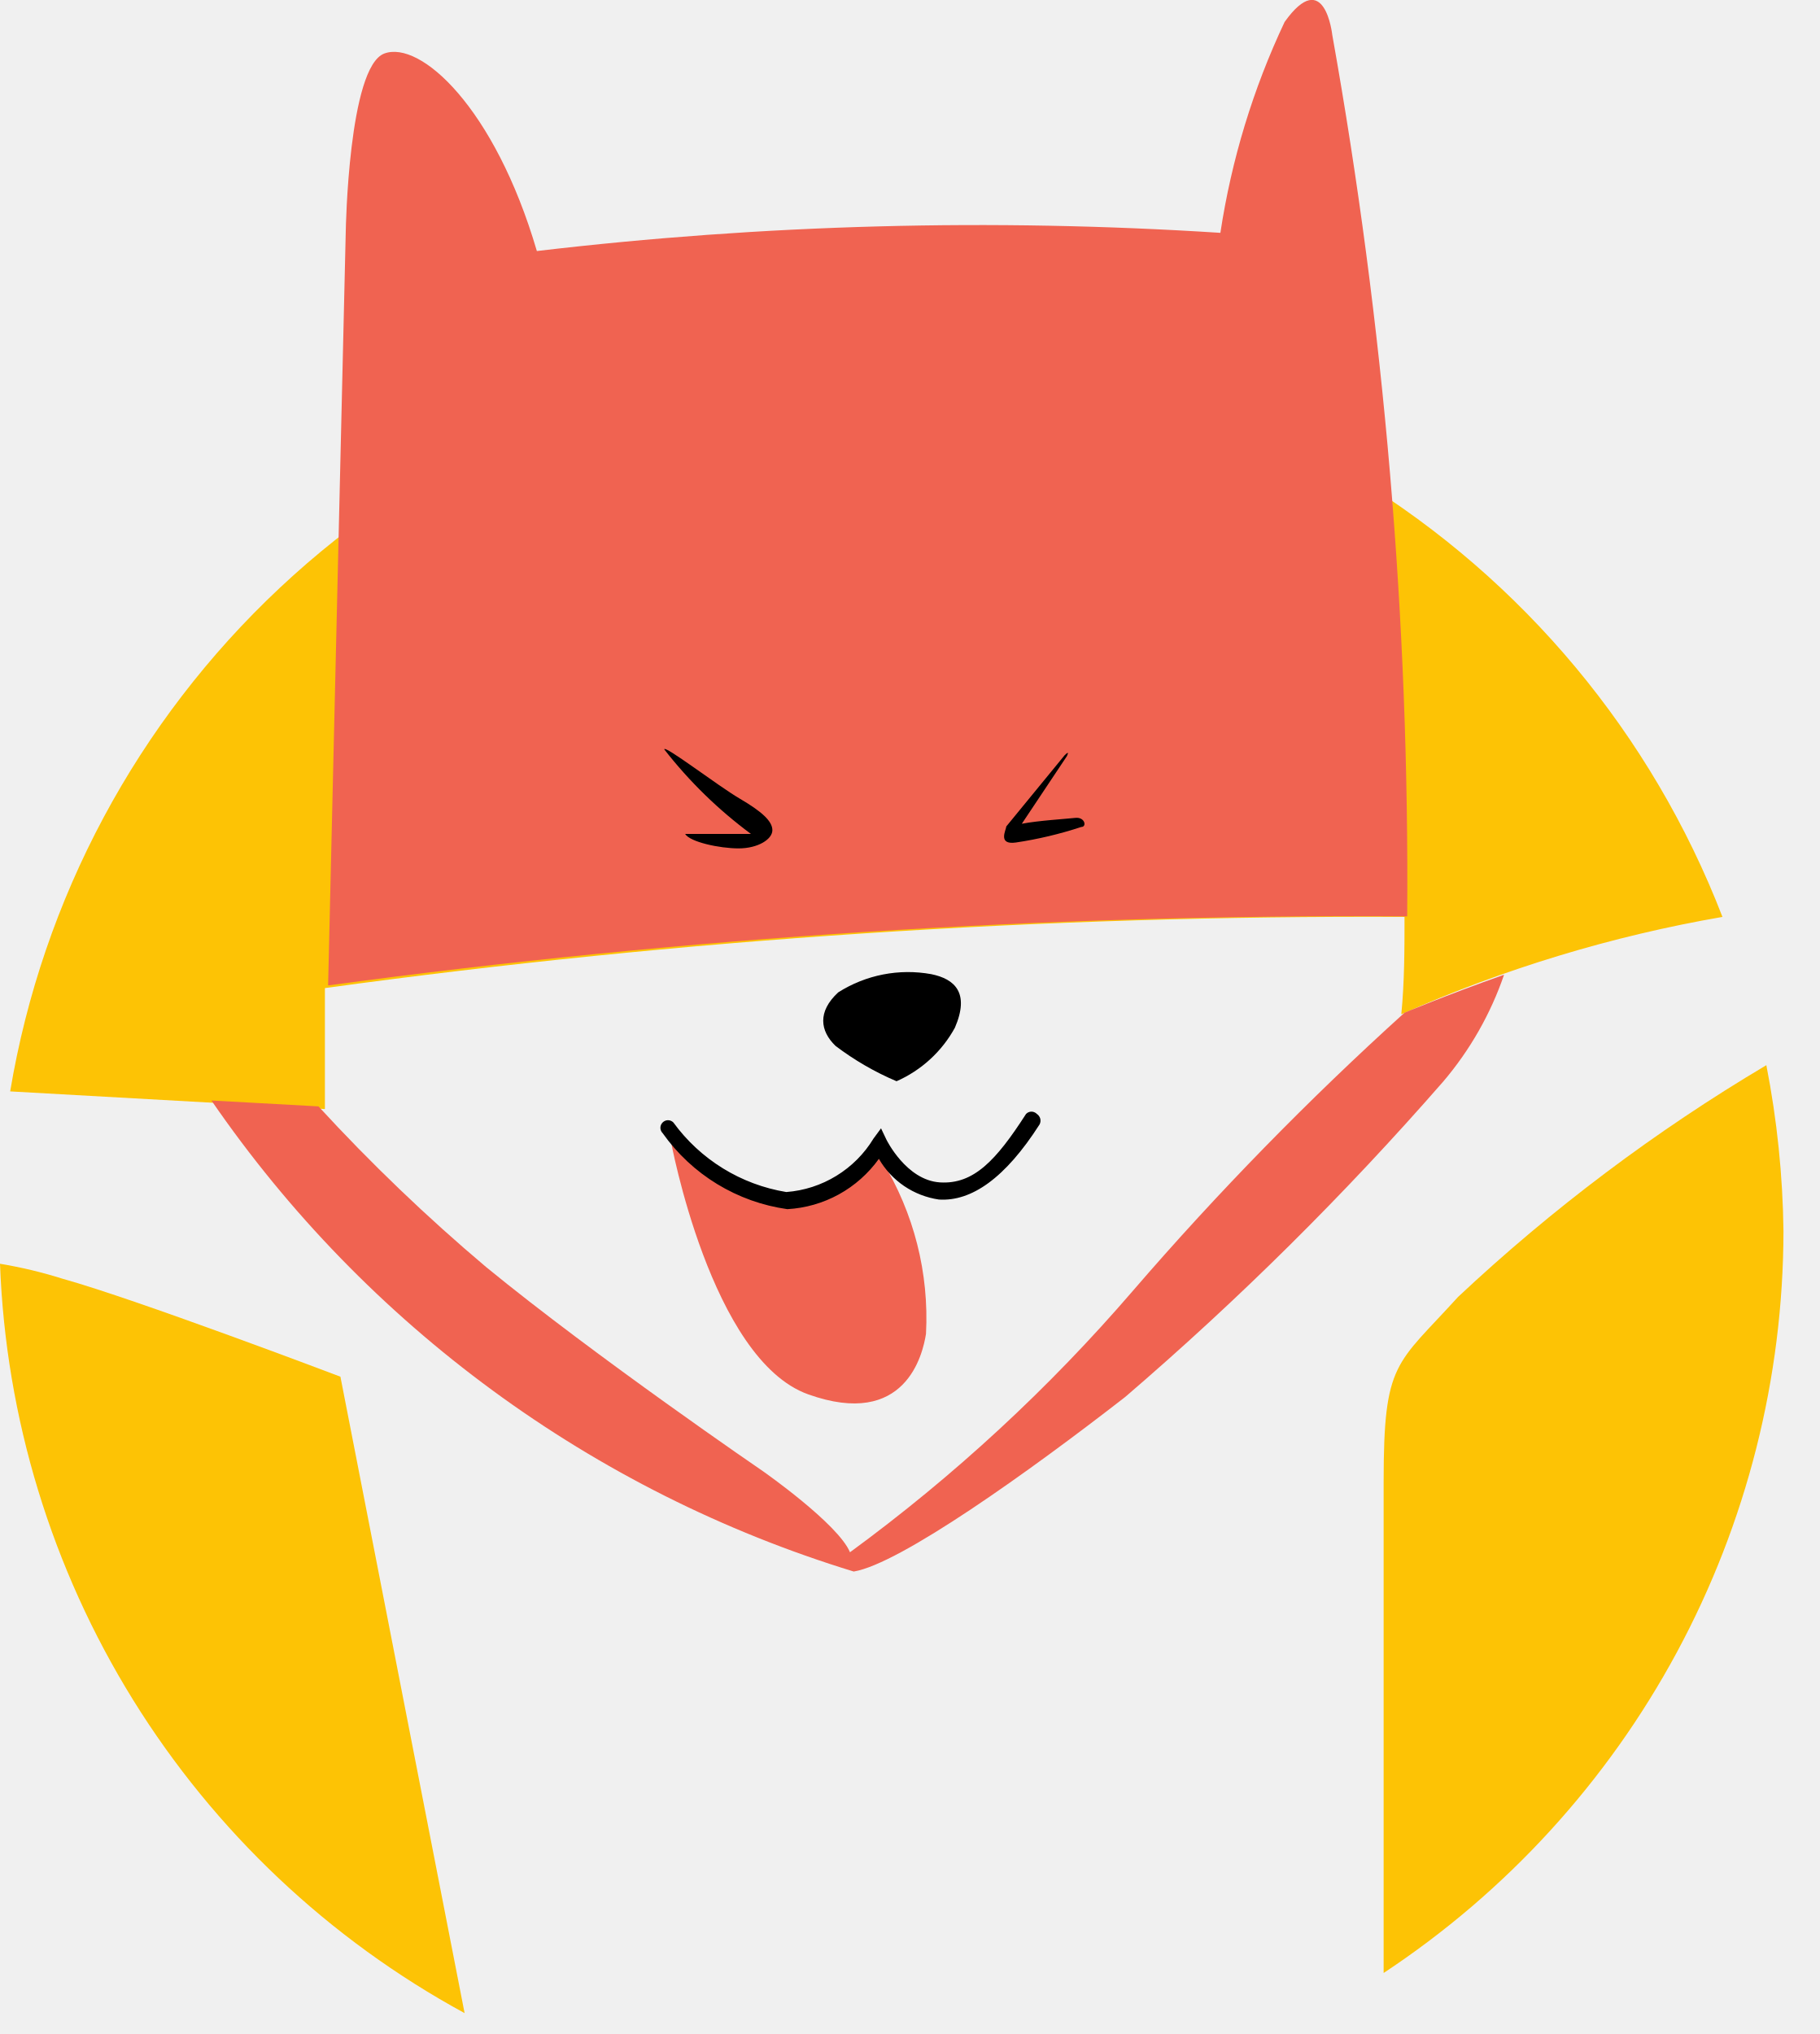
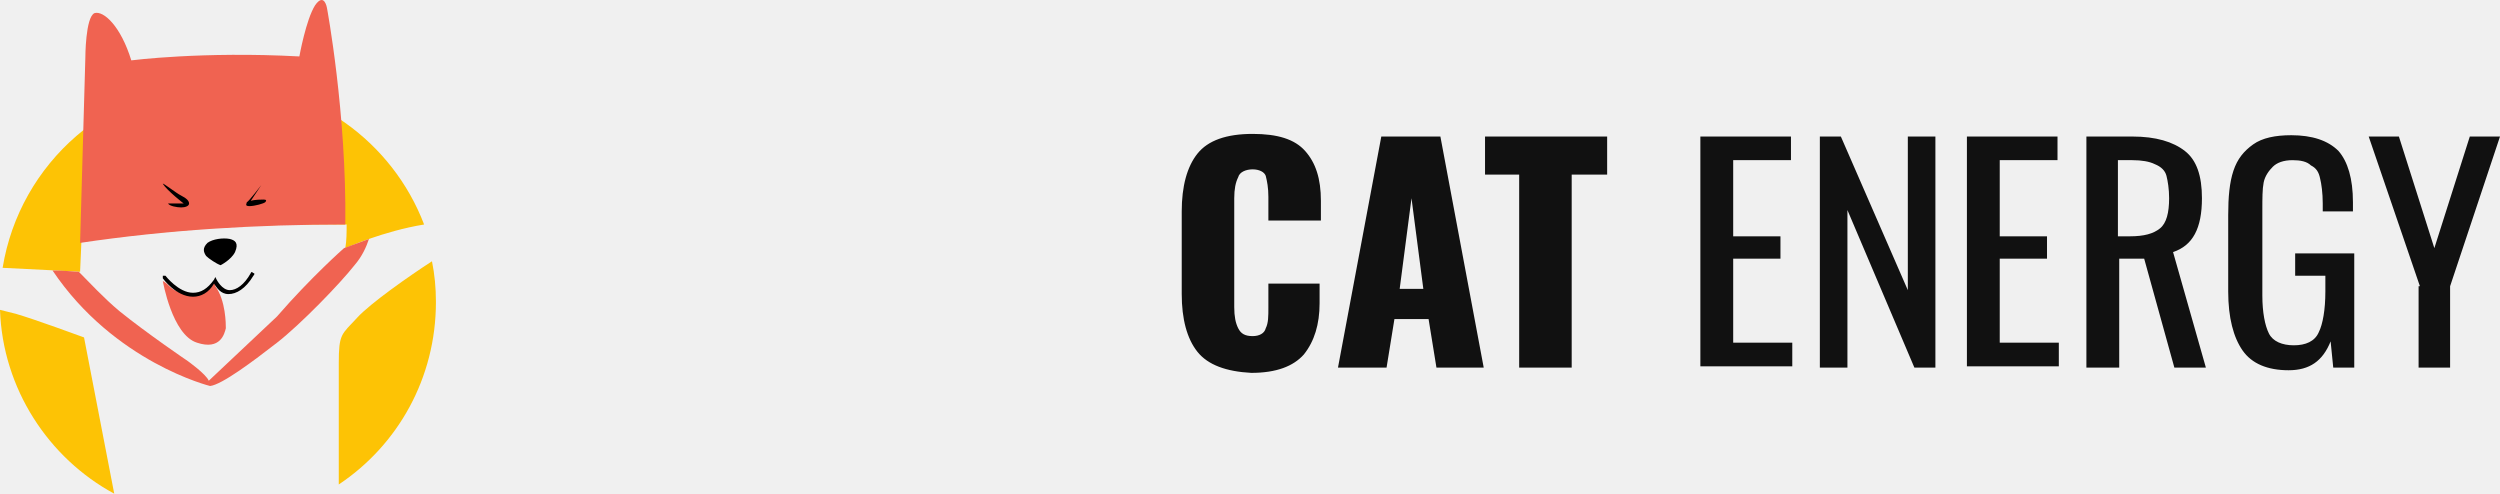
- <svg xmlns="http://www.w3.org/2000/svg" width="34" height="38" viewBox="0 0 34 38" fill="none">
-   <g clip-path="url(#clip0)">
-     <path d="M6.07 20.72V18.46C12.754 17.542 19.494 17.098 26.24 17.13C26.24 17.73 26.24 18.34 26.18 18.95C28.098 18.099 30.113 17.488 32.18 17.13C30.863 13.722 28.462 10.841 25.347 8.931C22.232 7.021 18.576 6.186 14.941 6.557C11.306 6.927 7.894 8.482 5.229 10.981C2.563 13.48 0.793 16.786 0.19 20.39L6.07 20.72Z" fill="#FDC305" />
-     <path d="M27.24 24.23C26.08 25.51 25.85 25.43 25.85 27.68C25.85 28.59 25.85 32.58 25.85 36.86C28.142 35.346 30.024 33.288 31.328 30.869C32.632 28.451 33.316 25.747 33.32 23C33.307 21.959 33.2 20.922 33 19.9C30.928 21.13 28.997 22.581 27.24 24.23Z" fill="#FDC305" />
-     <path d="M6.36 25.72C6.36 25.72 2.57 24.28 1.17 23.89C0.787 23.769 0.396 23.676 0 23.61C0.108 26.496 0.966 29.304 2.487 31.759C4.009 34.213 6.143 36.23 8.68 37.61L6.36 25.72Z" fill="#FDC305" />
-     <path d="M26.29 17.12C26.331 11.599 25.862 6.085 24.89 0.65C24.89 0.65 24.75 -0.64 24 0.41C23.411 1.658 23.007 2.985 22.8 4.35C18.542 4.076 14.268 4.19 10.03 4.69C9.24 2 7.85 0.75 7.18 1C6.51 1.25 6.46 4.31 6.46 4.31L6.13 18.41C12.811 17.506 19.548 17.075 26.29 17.12Z" fill="#F06351" />
-     <path d="M12.41 14C12.41 13.91 13.41 14.68 13.82 14.92C14.23 15.16 14.43 15.34 14.43 15.51C14.43 15.68 14.16 15.85 13.8 15.85C13.44 15.85 12.89 15.73 12.8 15.58H13.74H14.03C13.421 15.129 12.876 14.598 12.41 14Z" fill="black" />
-     <path d="M19.89 14.11L18.8 15.44C18.8 15.5 18.63 15.79 18.98 15.74C19.394 15.678 19.802 15.581 20.2 15.45C20.31 15.45 20.27 15.26 20.09 15.28C19.91 15.3 19.4 15.33 19.09 15.39L19.93 14.13C19.93 14.13 20 14 19.89 14.11Z" fill="black" />
-     <path d="M16.75 20.2C17.213 19.996 17.597 19.644 17.84 19.2C18.12 18.55 17.84 18.29 17.4 18.2C16.798 18.09 16.177 18.212 15.66 18.54C15.27 18.9 15.32 19.26 15.61 19.54C15.961 19.806 16.344 20.028 16.75 20.2Z" fill="black" />
-     <path d="M16.35 21.45C16.238 21.678 16.082 21.883 15.89 22.05C15.605 22.279 15.255 22.412 14.89 22.43C14.364 22.472 13.841 22.319 13.42 22C13.222 21.881 13.044 21.732 12.89 21.56C12.79 21.449 12.667 21.36 12.53 21.3C12.53 21.3 13.28 25.4 15.1 26.05C16.92 26.7 17.24 25.3 17.3 24.92C17.36 23.785 17.074 22.659 16.48 21.69C16.46 21.38 16.45 21.58 16.35 21.45Z" fill="#F06351" />
-     <path d="M14.71 22.59C14.245 22.525 13.799 22.365 13.398 22.121C12.998 21.877 12.651 21.553 12.38 21.17C12.367 21.157 12.356 21.141 12.349 21.124C12.342 21.107 12.338 21.089 12.338 21.07C12.338 21.051 12.342 21.033 12.349 21.016C12.356 20.999 12.367 20.983 12.38 20.97C12.393 20.957 12.409 20.946 12.426 20.939C12.443 20.932 12.461 20.928 12.48 20.928C12.499 20.928 12.517 20.932 12.534 20.939C12.551 20.946 12.567 20.957 12.58 20.97C13.085 21.664 13.843 22.131 14.69 22.27C15.022 22.245 15.343 22.141 15.626 21.967C15.91 21.793 16.148 21.554 16.32 21.27L16.46 21.08L16.56 21.29C16.56 21.29 16.93 22.05 17.56 22.09C18.19 22.13 18.61 21.68 19.17 20.81C19.183 20.797 19.199 20.786 19.216 20.779C19.233 20.772 19.251 20.768 19.27 20.768C19.289 20.768 19.307 20.772 19.324 20.779C19.341 20.786 19.357 20.797 19.37 20.81C19.402 20.831 19.425 20.863 19.435 20.9C19.444 20.937 19.439 20.977 19.42 21.01C18.78 22.01 18.15 22.45 17.54 22.41C17.308 22.376 17.087 22.29 16.893 22.159C16.699 22.027 16.537 21.853 16.42 21.65C16.223 21.924 15.968 22.151 15.672 22.314C15.376 22.477 15.047 22.571 14.71 22.59Z" fill="black" />
-     <path d="M26.24 18.92C24.445 20.544 22.751 22.277 21.17 24.11C19.599 25.936 17.824 27.577 15.88 29C15.66 28.47 14.26 27.49 14.26 27.49C14.26 27.49 11.13 25.35 9.08 23.67C7.974 22.737 6.929 21.735 5.95 20.67L3.95 20.56C6.84 24.765 11.07 27.868 15.95 29.36C16.81 29.22 19.22 27.5 21.02 26.1C23.139 24.282 25.124 22.313 26.96 20.21C27.462 19.621 27.849 18.942 28.1 18.21C27 18.6 26.24 18.92 26.24 18.92Z" fill="#F06351" />
-   </g>
-   <defs>
-     <clipPath id="clip0">
-       <rect width="33.32" height="37.61" fill="white" />
-     </clipPath>
-   </defs>
+ <svg xmlns="http://www.w3.org/2000/svg" viewBox="0 0.002 190.4 37.598">
+   <style>.st1{fill:#f06351}</style>
+   <path d="M6.1 20.7l.1-2.3c6.7-.9 13.4-1.4 20.2-1.3 0 .6 0 1.2-.1 1.8 0 0 2.9-1.3 6-1.8-2.4-6.3-8.5-10.8-15.6-10.8C8.4 6.3 1.5 12.4.2 20.4c2.2.1 5.9.3 5.9.3zm21.1 3.5c-1.2 1.3-1.4 1.2-1.4 3.5v9.2c4.5-3 7.4-8.1 7.4-13.9 0-1.1-.1-2.1-.3-3.1-1.7 1.1-4.7 3.2-5.7 4.3zM6.4 25.7s-3.8-1.4-5.2-1.8L0 23.6c.2 6 3.7 11.3 8.7 14L6.4 25.7z" fill="#fdc305" />
+   <path class="st1" d="M26.3 17.1C26.4 8.6 24.9.6 24.9.6s-.2-1.2-.9-.2c-.7 1.1-1.2 3.9-1.2 3.9-7.4-.4-12.8.3-12.8.3C9.2 2 7.9.8 7.2 1c-.7.3-.7 3.4-.7 3.4l-.4 14.1c6.7-1 13.5-1.4 20.2-1.4z" />
+   <path d="M12.4 14c0-.1 1 .7 1.4.9.4.2.6.4.6.6 0 .2-.3.3-.6.3s-.9-.1-1-.3H14c.1.1-1.3-1-1.6-1.5zm7.5.1s-1 1.3-1.1 1.3c0 .1-.2.3.2.3s1.1-.2 1.2-.3c.1-.1.1-.2-.1-.2s-.7 0-1 .1l.8-1.2zm-3.1 6.1s.8-.4 1.1-1c.3-.7 0-.9-.4-1-.5-.1-1.3 0-1.7.3-.4.4-.3.7-.1 1 .2.2.8.6 1.1.7z" />
+   <path class="st1" d="M16.3 21.5s-.2.4-.5.6c-.2.2-.6.4-1 .4-.6 0-1.1-.2-1.5-.4-.2-.1-.4-.3-.5-.4-.2-.2-.4-.3-.4-.3s.7 4.1 2.6 4.7c1.8.6 2.1-.7 2.2-1.1 0-.3 0-2.1-.8-3.2.1-.4 0-.2-.1-.3z" />
+   <path d="M14.7 22.6c-1.3 0-2.3-1.4-2.3-1.4V21h.2s1 1.3 2.1 1.3c.6 0 1.1-.3 1.6-1l.1-.2.1.2s.4.8 1 .8c.5 0 1.1-.4 1.6-1.3 0-.1.1-.1.2 0 .1 0 .1.1 0 .2-.6 1-1.3 1.4-1.9 1.4-.6 0-.9-.5-1.1-.8-.4.7-1 1-1.6 1z" />
+   <path class="st1" d="M26.2 18.9s-2.5 2.2-5.1 5.2L15.9 29c-.2-.5-1.6-1.5-1.6-1.5s-3.1-2.1-5.2-3.8c-1.2-1-2.3-2.2-3.1-3-.3 0-1.1-.1-2-.1 4.7 7 12 8.8 12 8.8.9-.1 3.3-1.9 5.1-3.3 1.8-1.4 4.8-4.5 5.9-5.9.6-.7.9-1.4 1.1-2-1.1.4-1.9.7-1.9.7z" />
+   <path d="M91.2 26.8c-.8-1-1.2-2.5-1.2-4.4v-6.3c0-1.9.4-3.4 1.2-4.4.8-1 2.2-1.5 4.2-1.5 1.9 0 3.2.4 4 1.3.8.9 1.2 2.1 1.2 3.8v1.5h-4V15c0-.7-.1-1.2-.2-1.6-.1-.3-.5-.5-1-.5s-1 .2-1.1.6c-.2.4-.3.9-.3 1.6v8.3c0 .7.1 1.2.3 1.6.2.4.5.6 1.1.6.5 0 .9-.2 1-.6.2-.4.2-.9.2-1.6v-1.8h3.9v1.5c0 1.6-.4 2.9-1.2 3.9-.8.9-2.1 1.4-4 1.4-1.9-.1-3.3-.6-4.1-1.6zm14-16.4h4.5L113 28h-3.6l-.6-3.7h-2.6l-.6 3.7h-3.7l3.3-17.6zm3.2 11.6l-.9-6.9-.9 6.9h1.8zm7.4-8.7h-2.7v-2.9h9.3v2.9h-2.7V28h-4V13.3zm13.7-2.9h6.9v1.8H132V18h3.6v1.7H132v6.4h4.5v1.8h-7V10.4zm9 0h1.7l5.1 11.7V10.4h2.1V28h-1.6l-5.1-12v12h-2.1V10.4zm11.3 0h6.9v1.8h-4.4V18h3.6v1.7h-3.6v6.4h4.5v1.8h-7V10.4zm9 0h3.6c1.8 0 3.1.4 4 1.1s1.3 1.9 1.3 3.6c0 2.3-.7 3.6-2.2 4.1L168 28h-2.4l-2.3-8.3h-1.9V28h-2.5V10.4zm3.4 7.6c1.1 0 1.8-.2 2.3-.6.5-.4.7-1.2.7-2.3 0-.7-.1-1.3-.2-1.7s-.4-.7-.9-.9c-.4-.2-1-.3-1.7-.3h-1.1V18h.9zm8.6 8.7c-.7-1-1.1-2.5-1.1-4.5v-5.8c0-1.4.1-2.5.4-3.4.3-.9.8-1.5 1.5-2s1.7-.7 2.9-.7c1.6 0 2.8.4 3.6 1.2.7.8 1.1 2.1 1.1 3.9v.7h-2.3v-.6c0-.8-.1-1.5-.2-1.9-.1-.5-.3-.8-.7-1-.3-.3-.8-.4-1.4-.4-.7 0-1.2.2-1.5.5-.3.3-.6.7-.7 1.2-.1.5-.1 1.2-.1 2.1v6.5c0 1.3.2 2.3.5 2.9.3.6 1 .9 1.9.9.9 0 1.6-.3 1.9-1 .3-.6.5-1.7.5-3.1V21h-2.3v-1.7h4.5V28h-1.6l-.2-2c-.6 1.5-1.6 2.2-3.2 2.2s-2.8-.5-3.5-1.5zm13.5-4.9l-3.9-11.4h2.3l2.7 8.5 2.7-8.5h2.3l-3.8 11.4V28h-2.4v-6.2z" fill="#111" />
</svg>
